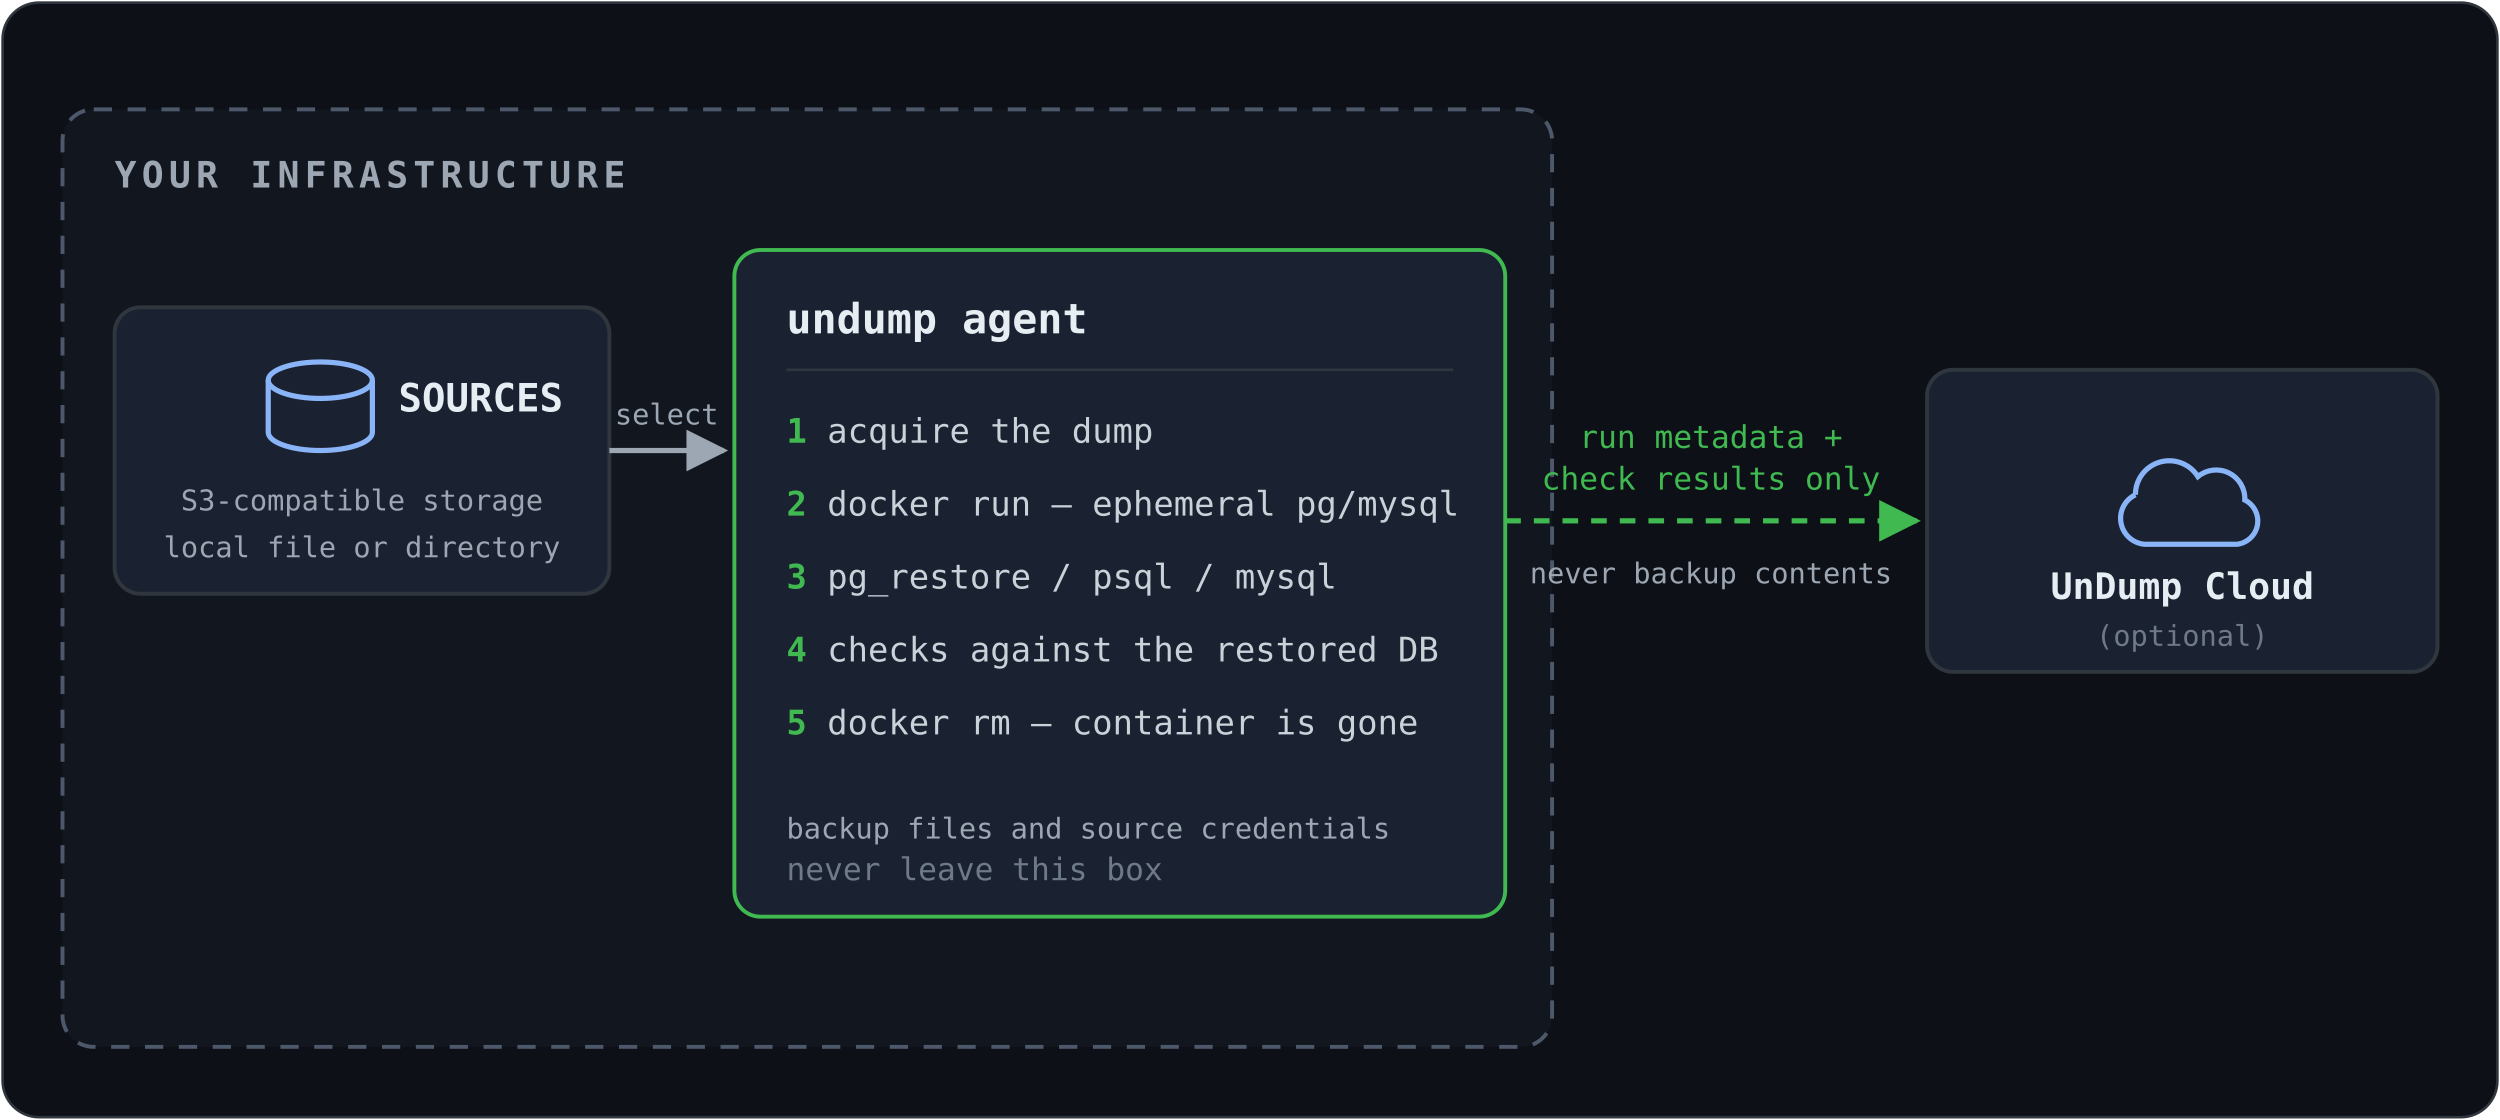
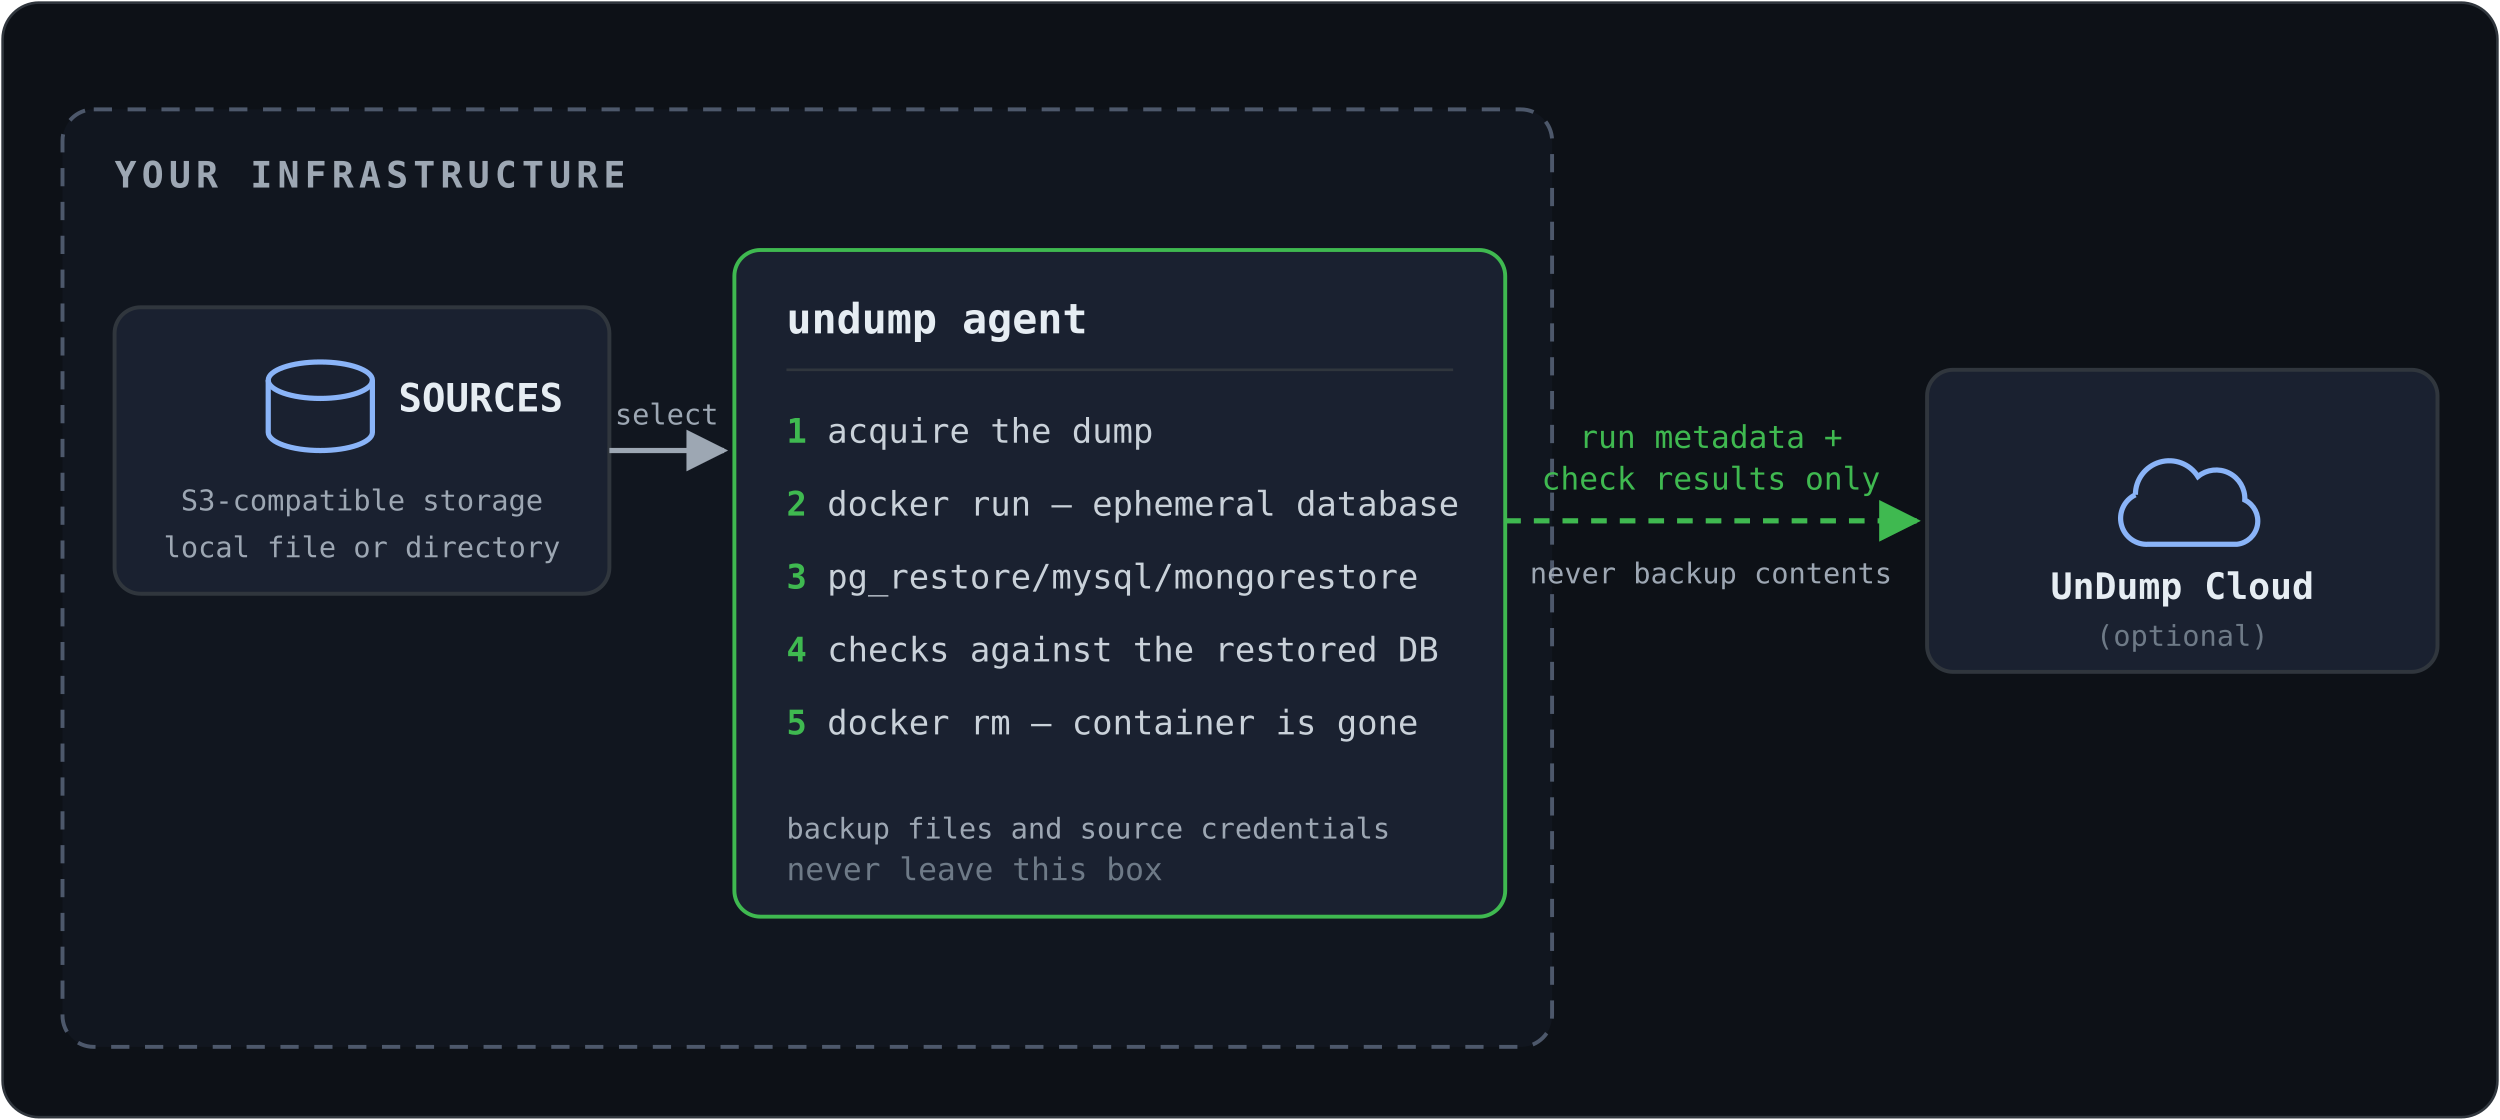
<svg xmlns="http://www.w3.org/2000/svg" width="960" height="430" viewBox="0 0 960 430" role="img" aria-label="undump architecture: the agent selects a dump from S3-compatible storage or a local file or directory, restores it into an ephemeral database container inside your infrastructure, and optionally sends run metadata and check results, including configured values and details, to UnDump Cloud, but never backup files, dump contents, or source credentials" font-family="ui-monospace, SFMono-Regular, Menlo, Consolas, monospace">
  <defs>
    <marker id="arrow" viewBox="0 0 10 10" refX="9" refY="5" markerWidth="8" markerHeight="8" orient="auto-start-reverse">
      <path d="M0 0 L10 5 L0 10 z" fill="#9da7b3" />
    </marker>
    <marker id="arrowGreen" viewBox="0 0 10 10" refX="9" refY="5" markerWidth="8" markerHeight="8" orient="auto-start-reverse">
      <path d="M0 0 L10 5 L0 10 z" fill="#3fb950" />
    </marker>
  </defs>
  <rect x="1" y="1" width="958" height="428" rx="14" fill="#0d1117" stroke="#30363d" />
  <rect x="24" y="42" width="572" height="360" rx="12" fill="#11161f" stroke="#4d586b" stroke-width="1.5" stroke-dasharray="7 6" />
  <text x="44" y="72" font-size="14" font-weight="700" fill="#9da7b3" letter-spacing="2">YOUR INFRASTRUCTURE</text>
  <g>
    <rect x="44" y="118" width="190" height="110" rx="10" fill="#1a2130" stroke="#30363d" stroke-width="1.5" />
    <path d="M103 146 v20 a20 7 0 0 0 40 0 v-20" fill="none" stroke="#8ab4f8" stroke-width="2" />
    <ellipse cx="123" cy="146" rx="20" ry="7" fill="none" stroke="#8ab4f8" stroke-width="2" />
    <text x="153" y="158" font-size="15" font-weight="700" fill="#e6edf3">SOURCES</text>
    <text x="139" y="196" font-size="11" fill="#9da7b3" text-anchor="middle">S3-compatible storage</text>
    <text x="139" y="214" font-size="11" fill="#9da7b3" text-anchor="middle">local file or directory</text>
  </g>
  <line x1="234" y1="173" x2="278" y2="173" stroke="#9da7b3" stroke-width="2" marker-end="url(#arrow)" />
  <text x="256" y="163" font-size="11" fill="#9da7b3" text-anchor="middle">select</text>
  <g>
    <rect x="282" y="96" width="296" height="256" rx="10" fill="#1a2130" stroke="#3fb950" stroke-width="1.5" />
    <text x="302" y="128" font-size="16" font-weight="700" fill="#e6edf3">undump agent</text>
    <line x1="302" y1="142" x2="558" y2="142" stroke="#30363d" />
    <g font-size="13" fill="#c9d1d9">
      <text x="302" y="170">
        <tspan fill="#3fb950" font-weight="700">1</tspan>  acquire the dump</text>
      <text x="302" y="198">
-         <tspan fill="#3fb950" font-weight="700">2</tspan>  docker run — ephemeral pg/mysql</text>
+         <tspan fill="#3fb950" font-weight="700">2</tspan>  docker run — ephemeral database</text>
      <text x="302" y="226">
-         <tspan fill="#3fb950" font-weight="700">3</tspan>  pg_restore / psql / mysql</text>
+         <tspan fill="#3fb950" font-weight="700">3</tspan>  pg_restore/mysql/mongorestore</text>
      <text x="302" y="254">
        <tspan fill="#3fb950" font-weight="700">4</tspan>  checks against the restored DB</text>
      <text x="302" y="282">
        <tspan fill="#3fb950" font-weight="700">5</tspan>  docker rm — container is gone</text>
    </g>
    <text x="302" y="322" font-size="11" fill="#9da7b3">backup files and source credentials</text>
    <text x="302" y="338" font-size="12" fill="#6e7a87">never leave this box</text>
  </g>
  <line x1="578" y1="200" x2="736" y2="200" stroke="#3fb950" stroke-width="2" stroke-dasharray="6 5" marker-end="url(#arrowGreen)" />
  <g text-anchor="middle" font-size="12">
    <text x="657" y="172" fill="#3fb950">run metadata +</text>
    <text x="657" y="188" fill="#3fb950">check results only</text>
    <text x="657" y="224" font-size="11" fill="#9da7b3">never backup contents</text>
  </g>
  <g>
    <rect x="740" y="142" width="196" height="116" rx="10" fill="#1a2130" stroke="#30363d" stroke-width="1.5" />
    <g transform="translate(812,158)">
      <path d="M8 32 a13 13 0 0 1 24 -7 a11 11 0 0 1 18 9 a9 9 0 0 1 -3 17 h-34 a10 10 0 0 1 -5 -19" fill="none" stroke="#8ab4f8" stroke-width="2" />
    </g>
    <text x="838" y="230" font-size="14" font-weight="700" fill="#e6edf3" text-anchor="middle">UnDump Cloud</text>
    <text x="838" y="248" font-size="11" fill="#6e7a87" text-anchor="middle">(optional)</text>
  </g>
</svg>
